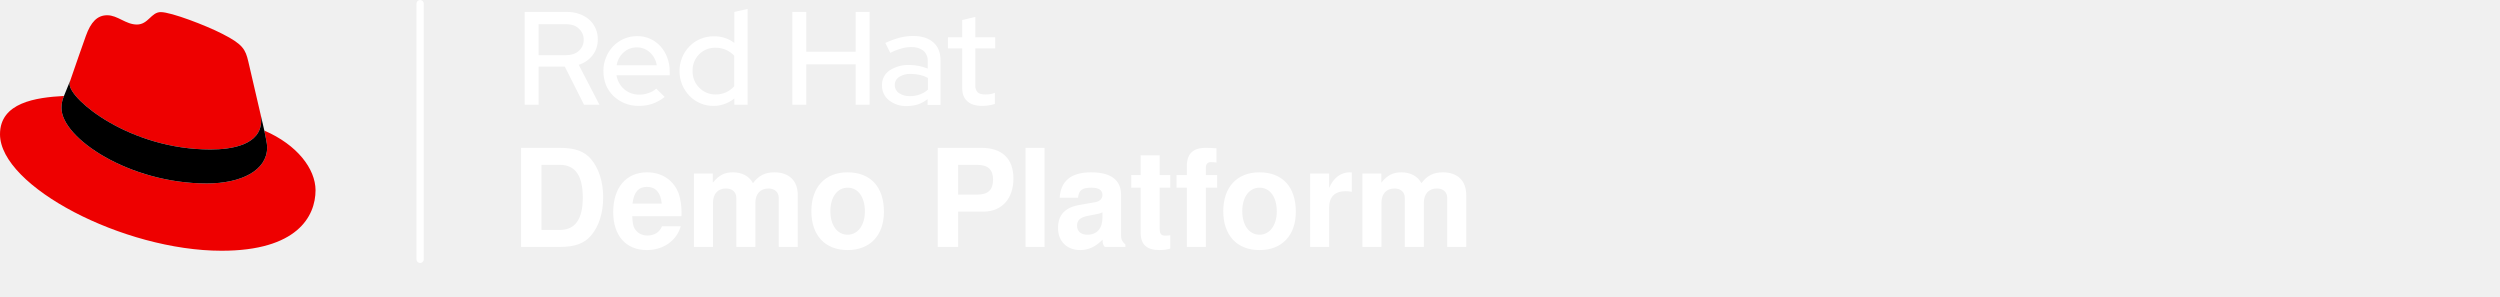
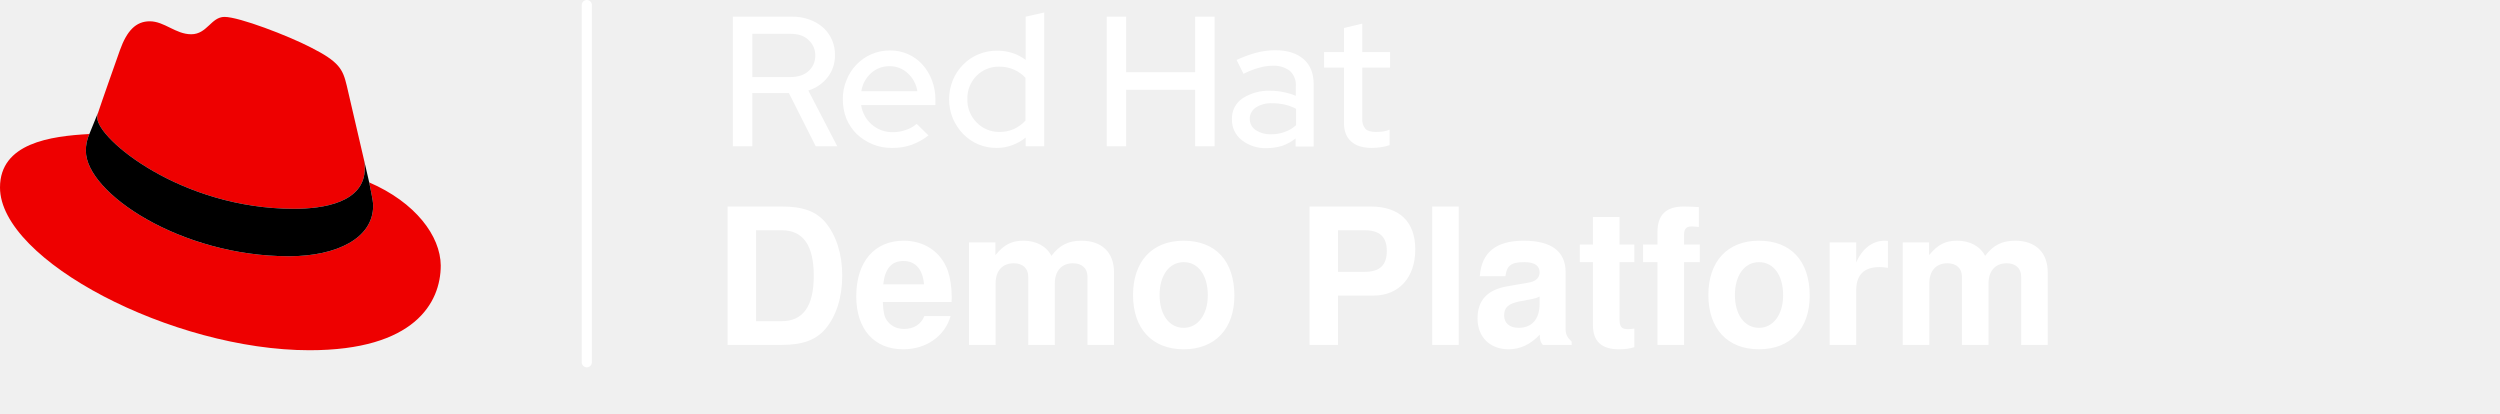
- <svg xmlns="http://www.w3.org/2000/svg" viewBox="0 0 1508.5 178.739">
+ <svg xmlns="http://www.w3.org/2000/svg" viewBox="0 0 1080 178.739">
  <g fill="#fff">
    <path d="M316.6 63.2v-56H342a21.279 21.279 0 0 1 7.8 1.3 18.111 18.111 0 0 1 5.9 3.5 15.577 15.577 0 0 1 5 11.8 15.051 15.051 0 0 1-3.1 9.5 16.836 16.836 0 0 1-8.4 5.8l12.5 24.1h-9.3l-11.6-23H325v23Zm24.7-48.6H325v18.7h16.3q5.25 0 8.1-2.7a8.7 8.7 0 0 0 2.8-6.6 8.7 8.7 0 0 0-2.8-6.6c-1.8-1.9-4.5-2.8-8.1-2.8ZM364.1 42.8a20.674 20.674 0 0 1 1.6-8.2 20.288 20.288 0 0 1 4.3-6.7 19.92 19.92 0 0 1 6.5-4.5 19.718 19.718 0 0 1 8-1.6 18.463 18.463 0 0 1 7.8 1.6 18.677 18.677 0 0 1 6.2 4.5 20.927 20.927 0 0 1 4.1 6.8 23.2 23.2 0 0 1 1.5 8.4v2.3H372a13.822 13.822 0 0 0 4.6 8.4 13.6 13.6 0 0 0 9.1 3.3 15.553 15.553 0 0 0 5.7-1 12.858 12.858 0 0 0 4.6-2.6l5.1 5a25.983 25.983 0 0 1-7.4 4.1 24.69 24.69 0 0 1-8.4 1.3 21.306 21.306 0 0 1-8.4-1.6 22.763 22.763 0 0 1-6.8-4.4 20.788 20.788 0 0 1-4.5-6.7 23.2 23.2 0 0 1-1.5-8.4Zm20.2-14.2a11.527 11.527 0 0 0-8 3 13.046 13.046 0 0 0-4.2 7.8h24.2a13.091 13.091 0 0 0-4.2-7.8 11.106 11.106 0 0 0-7.8-3ZM443.1 63.2v-3.8a19.448 19.448 0 0 1-5.8 3.3 18.924 18.924 0 0 1-6.7 1.2 19.824 19.824 0 0 1-14.6-6.1 22.268 22.268 0 0 1-4.4-6.7 21.812 21.812 0 0 1 0-16.4A20.534 20.534 0 0 1 416 28a19.335 19.335 0 0 1 6.6-4.5 20.334 20.334 0 0 1 8.2-1.6 20.7 20.7 0 0 1 6.6 1 19.415 19.415 0 0 1 5.7 3V7.2l8-1.8v57.8Zm-25.2-20.4a13.718 13.718 0 0 0 4 10.1 13.45 13.45 0 0 0 9.8 4.1 14.956 14.956 0 0 0 6.4-1.3 15.954 15.954 0 0 0 4.9-3.6V33.6a14.988 14.988 0 0 0-4.9-3.5 15.271 15.271 0 0 0-6.4-1.3 13.423 13.423 0 0 0-9.9 4 13.806 13.806 0 0 0-3.9 10ZM478.1 63.2v-56h8.4v24h29.8v-24h8.4v56h-8.4V38.8h-29.8v24.4ZM547.2 64a16.483 16.483 0 0 1-10.8-3.5 11.037 11.037 0 0 1-4.2-8.9 10.375 10.375 0 0 1 4.7-9.2 20.76 20.76 0 0 1 11.8-3.2 27.841 27.841 0 0 1 5.8.6 27.374 27.374 0 0 1 5.3 1.6v-4.3a8.143 8.143 0 0 0-2.6-6.5 11.452 11.452 0 0 0-7.4-2.2 20.788 20.788 0 0 0-6 .9 34.616 34.616 0 0 0-6.6 2.6l-3-6a54.169 54.169 0 0 1 8.4-3.1 33.18 33.18 0 0 1 8.3-1.1c5.2 0 9.3 1.3 12.2 3.8s4.4 6.1 4.4 10.8v27h-7.8v-3.5a19.441 19.441 0 0 1-5.8 3.2 23.54 23.54 0 0 1-6.7 1Zm-7.3-12.6a5.646 5.646 0 0 0 2.6 4.8 11.193 11.193 0 0 0 6.6 1.8 16.256 16.256 0 0 0 5.9-1 14.449 14.449 0 0 0 4.9-2.9V47a19.778 19.778 0 0 0-4.8-1.8 24.933 24.933 0 0 0-5.7-.6 11.859 11.859 0 0 0-6.8 1.8 5.728 5.728 0 0 0-2.7 5ZM580.6 53.2v-24H572v-6.7h8.6V12.1l7.9-1.9v12.3h12v6.7h-12v22.1a5.94 5.94 0 0 0 1.4 4.4c.9.9 2.5 1.3 4.6 1.3a23.637 23.637 0 0 0 3-.2 10.857 10.857 0 0 0 2.8-.8v6.7a19.28 19.28 0 0 1-3.8.9 27.484 27.484 0 0 1-3.8.3c-3.9 0-7-.9-9-2.8-2-1.7-3.1-4.4-3.1-7.9Z" />
  </g>
  <path d="M127 90.2c12.5 0 30.6-2.6 30.6-17.5a12.678 12.678 0 0 0-.3-3.4L149.8 37c-1.7-7.1-3.2-10.3-15.7-16.6-9.7-5-30.8-13.1-37.1-13.1-5.8 0-7.5 7.5-14.4 7.5-6.7 0-11.6-5.6-17.9-5.6-6 0-9.9 4.1-12.9 12.5 0 0-8.4 23.7-9.5 27.2a4.216 4.216 0 0 0-.3 1.9c0 9.2 36.3 39.4 85 39.4Zm32.5-11.4c1.7 8.2 1.7 9.1 1.7 10.1 0 14-15.7 21.8-36.4 21.8-46.8 0-87.7-27.4-87.7-45.5a17.535 17.535 0 0 1 1.5-7.3C21.8 58.8 0 61.8 0 81c0 31.5 74.6 70.3 133.7 70.3 45.3 0 56.7-20.5 56.7-36.6-.1-12.8-11-27.3-30.9-35.9Z" fill="#e00" />
  <path d="M159.5 78.8c1.7 8.2 1.7 9.1 1.7 10.1 0 14-15.7 21.8-36.4 21.8-46.8 0-87.7-27.4-87.7-45.5a17.535 17.535 0 0 1 1.5-7.3l3.7-9.1a4.877 4.877 0 0 0-.3 2c0 9.2 36.3 39.4 85 39.4 12.5 0 30.6-2.6 30.6-17.5a12.678 12.678 0 0 0-.3-3.4Z" />
  <path d="M253.5 158.7a2.22 2.22 0 0 1-2.2-2.2V2.2a2.2 2.2 0 0 1 4.4 0v154.2a2.242 2.242 0 0 1-2.2 2.3Z" fill="#fff" />
-   <text data-name="Demo Platform" transform="translate(1186 149)" fill="#fff" font-size="82" font-family="'RedHatDisplay', 'Overpass', overpass, helvetica, arial, sans-serif" font-weight="700">
-     <tspan x="-877.892" y="0">Demo Platform</tspan>
+   <text data-name="Demo Platform" transform="translate(308 149)" fill="#fff" font-size="82" font-family="'RedHatDisplay', 'Red Hat Display', 'Overpass', overpass, helvetica, arial, sans-serif" font-weight="700">
+     <tspan x="0" y="0">Demo Platform</tspan>
  </text>
</svg>
